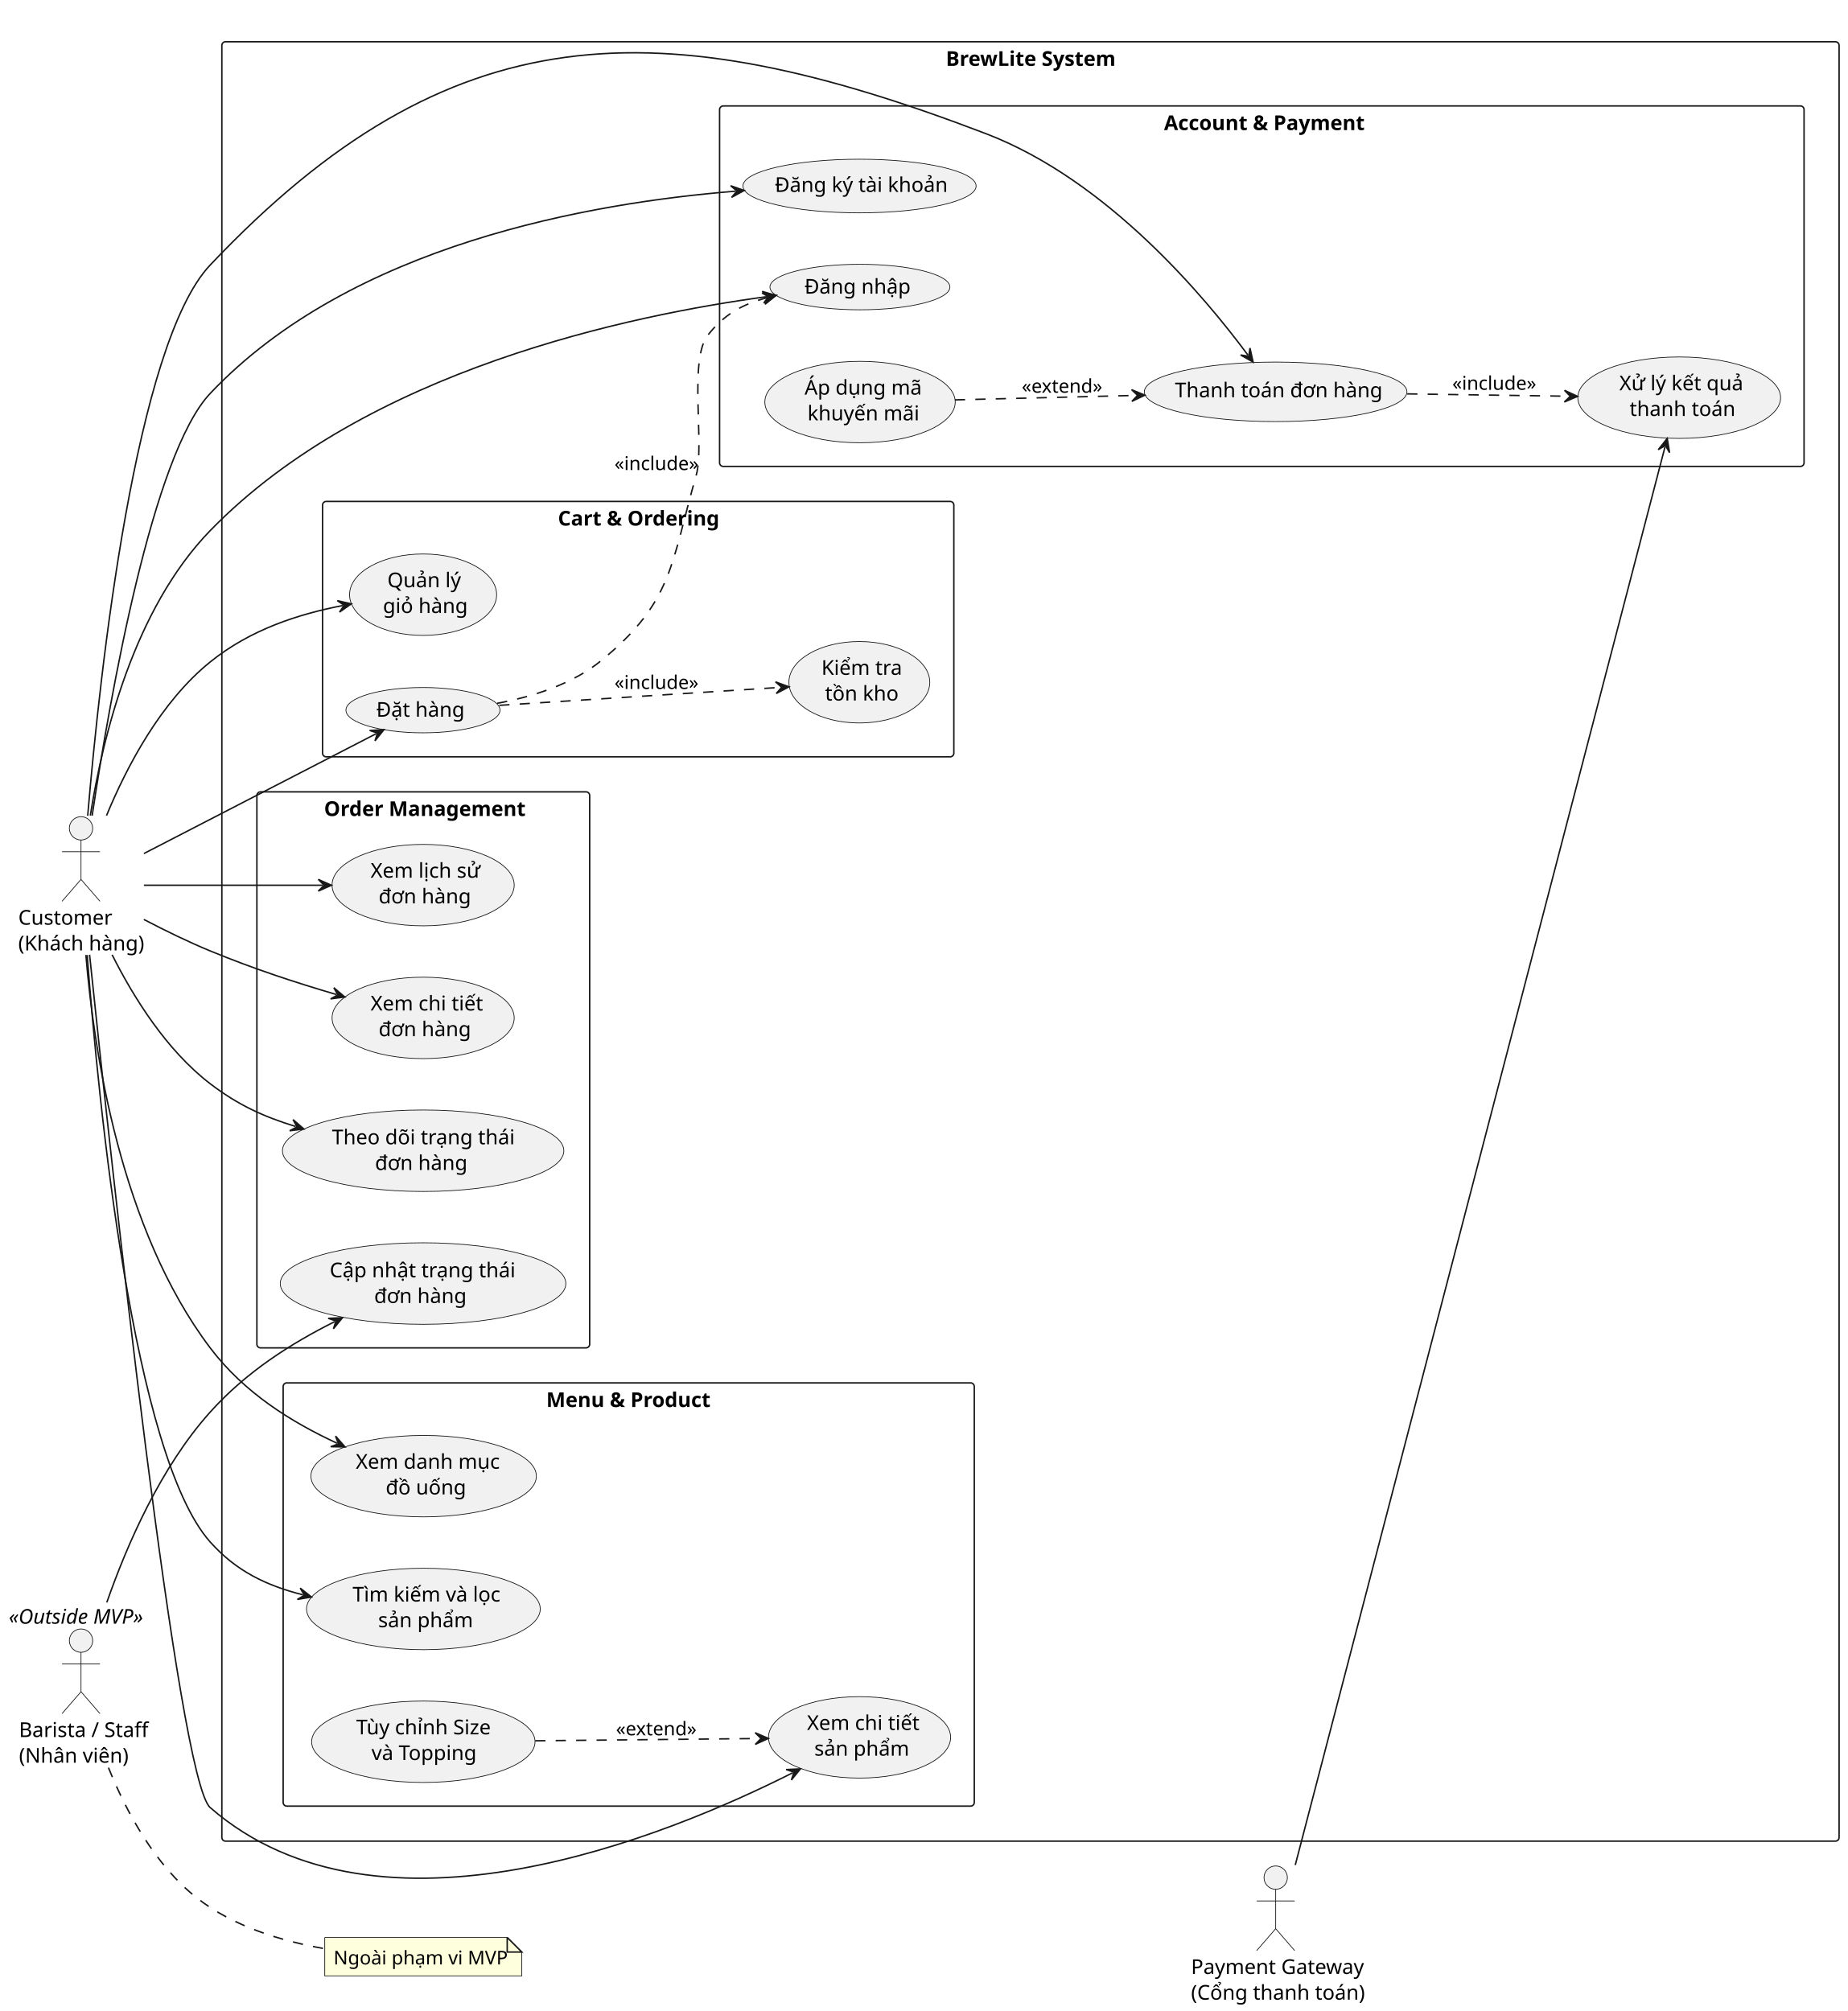
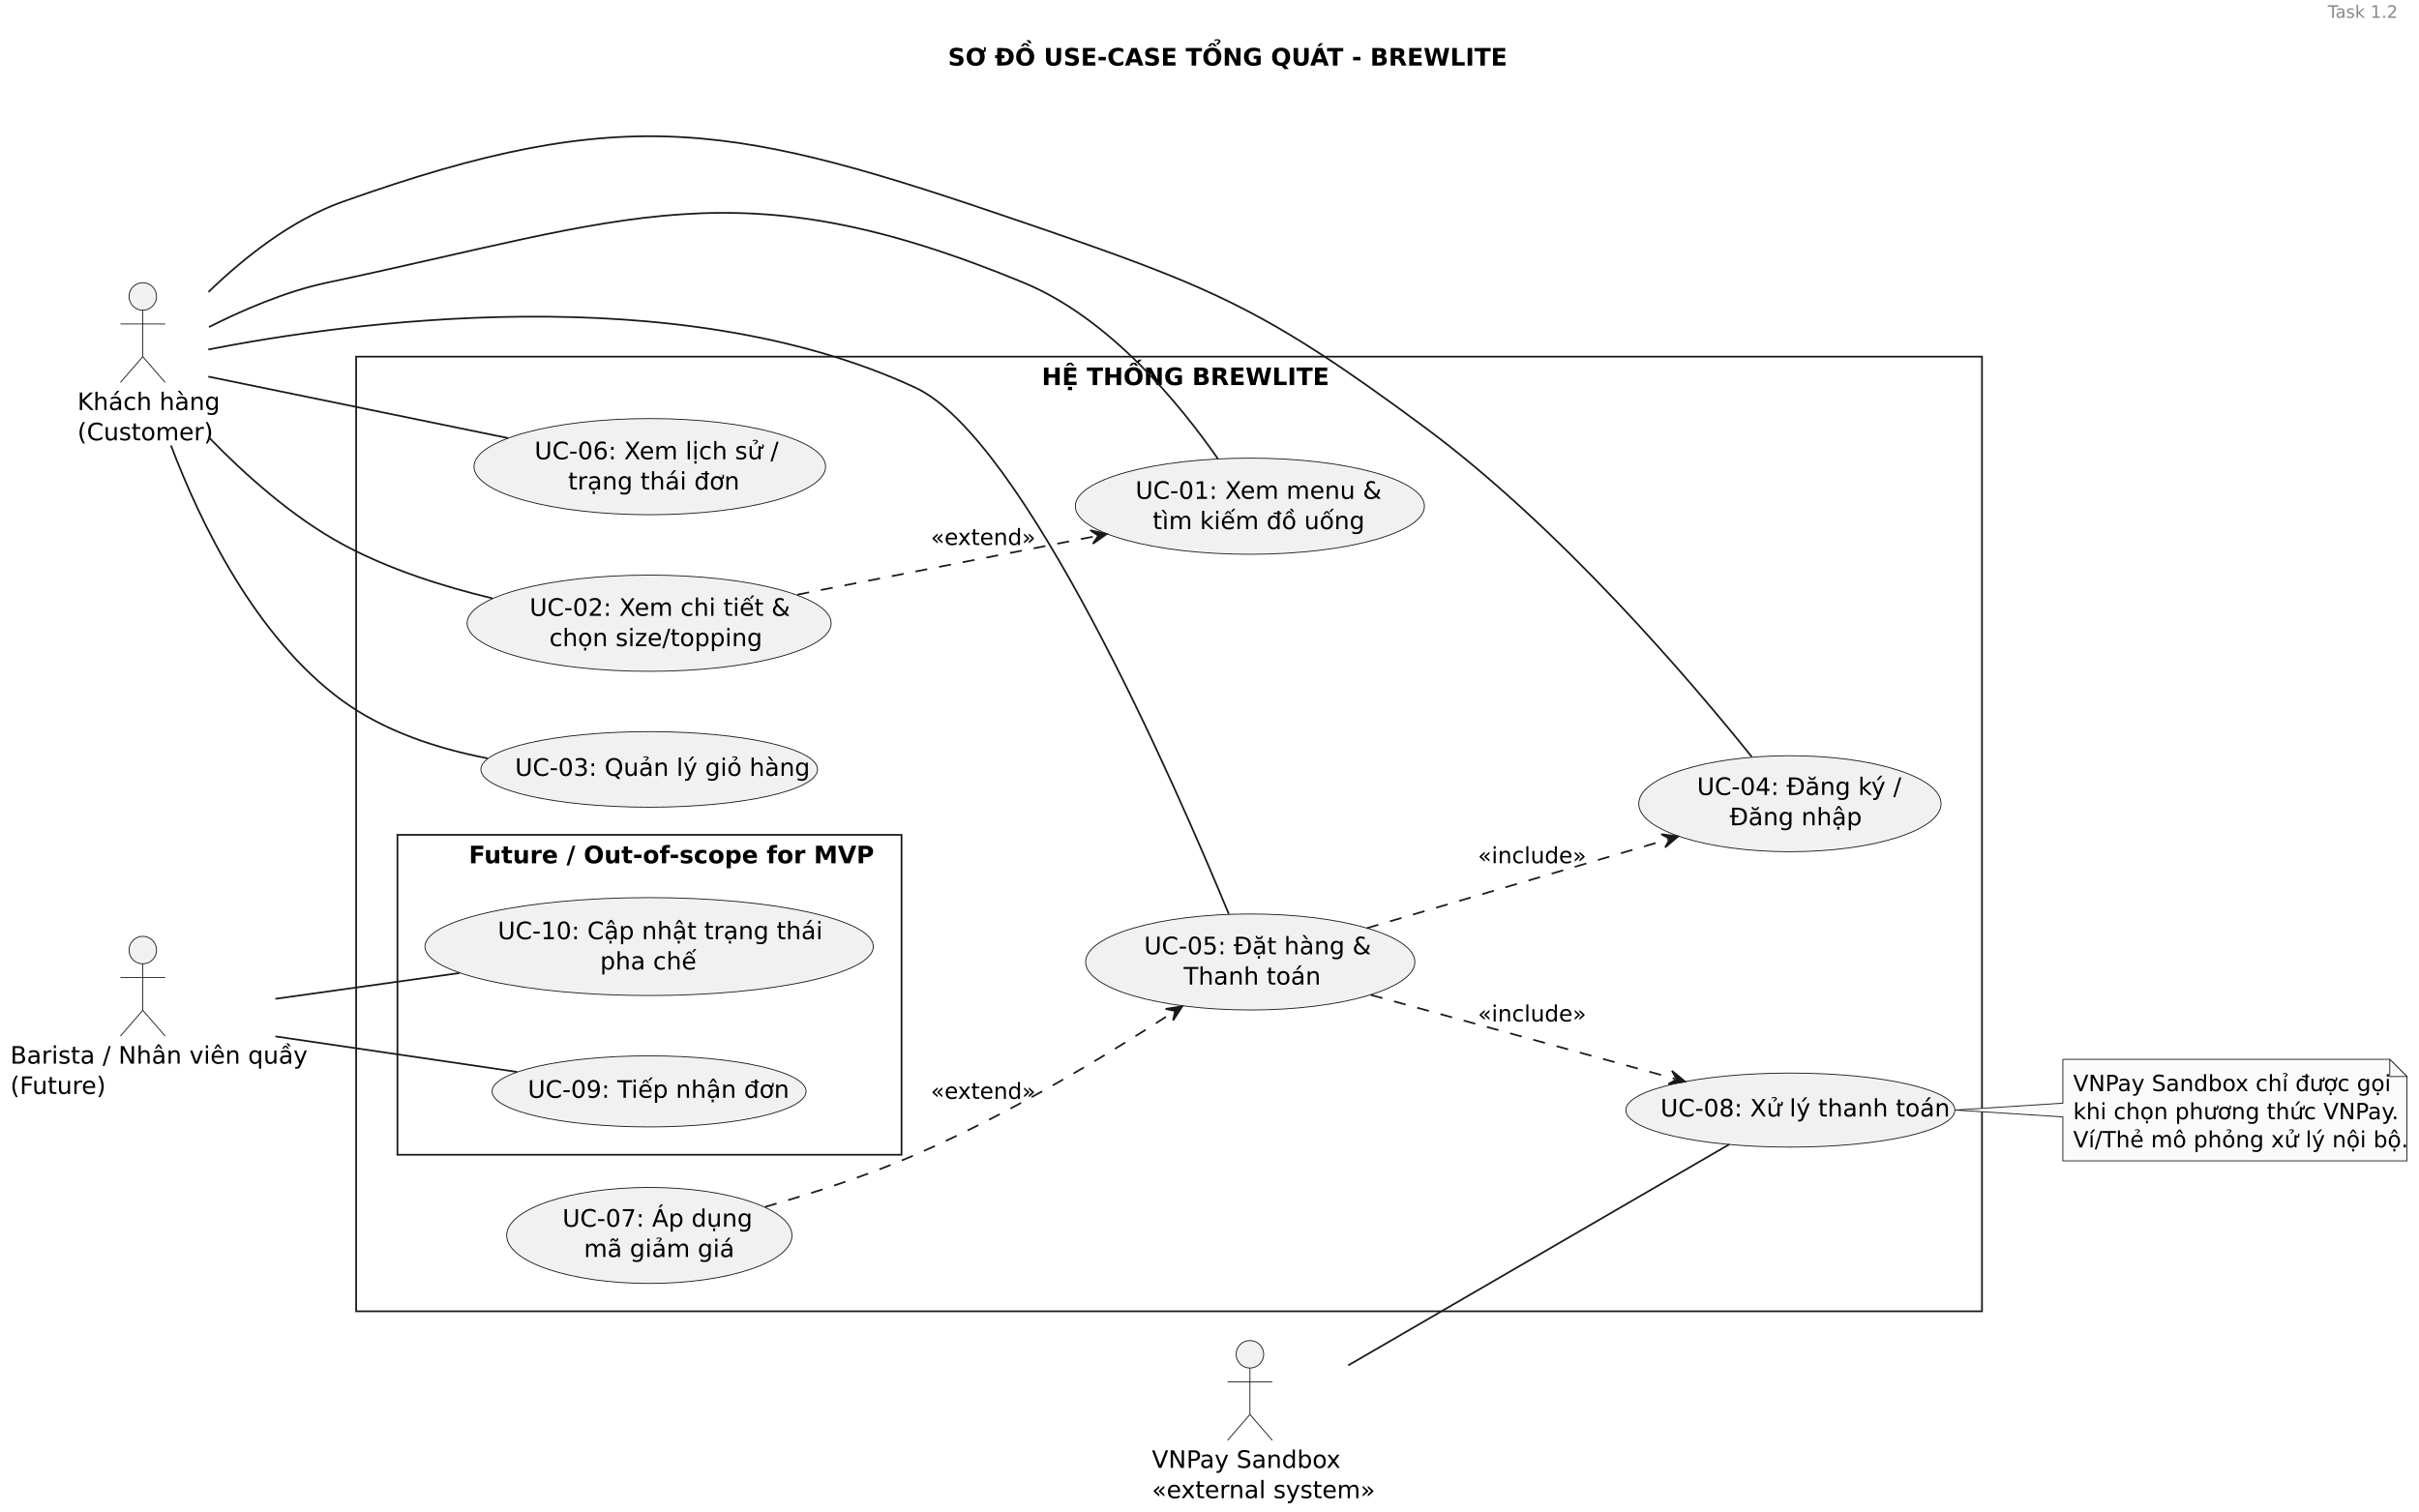
- <svg xmlns="http://www.w3.org/2000/svg" contentStyleType="text/css" height="1378px" preserveAspectRatio="none" style="width:1266px;height:1378px;background:#FFFFFF;" version="1.1" viewBox="0 0 1266 1378" width="1266px" zoomAndPan="magnify">
+ <svg xmlns="http://www.w3.org/2000/svg" contentStyleType="text/css" height="879px" preserveAspectRatio="none" style="width:1406px;height:879px;background:#FFFFFF;" version="1.1" viewBox="0 0 1406 879" width="1406px" zoomAndPan="magnify">
  <defs />
  <g>
-     <g id="cluster_BrewLite System">
-       <rect fill="none" height="1233" rx="2.5" ry="2.5" style="stroke:#181818;stroke-width:1.0;" width="1108" x="152" y="28.6" />
-       <text fill="#000000" font-family="sans-serif" font-size="14" font-weight="bold" lengthAdjust="spacing" textLength="116" x="648" y="45.133">BrewLite System</text>
+     <text fill="#888888" font-family="DejaVu Sans" font-size="10" lengthAdjust="spacing" textLength="39" x="1353" y="10.381">Task 1.2</text>
+     <text fill="#000000" font-family="DejaVu Sans" font-size="14" font-weight="bold" lengthAdjust="spacing" textLength="290" x="551" y="38.111">SƠ ĐỒ USE-CASE TỔNG QUÁT - BREWLITE</text>
+     <g id="cluster_HỆ THỐNG BREWLITE">
+       <rect fill="none" height="555" style="stroke:#181818;stroke-width:1.0;" width="945" x="207" y="207.347" />
+       <text fill="#000000" font-family="DejaVu Sans" font-size="14" font-weight="bold" lengthAdjust="spacing" textLength="148" x="605.5" y="223.881">HỆ THỐNG BREWLITE</text>
    </g>
-     <g id="cluster_Menu &amp; Product">
-       <rect fill="none" height="290" rx="2.5" ry="2.5" style="stroke:#181818;stroke-width:1.0;" width="473.5" x="194" y="947.6" />
-       <text fill="#000000" font-family="sans-serif" font-size="14" font-weight="bold" lengthAdjust="spacing" textLength="113" x="374.25" y="964.133">Menu &amp; Product</text>
-     </g>
-     <g id="cluster_Cart &amp; Ordering">
-       <rect fill="none" height="175" rx="2.5" ry="2.5" style="stroke:#181818;stroke-width:1.0;" width="432.5" x="221" y="343.6" />
-       <text fill="#000000" font-family="sans-serif" font-size="14" font-weight="bold" lengthAdjust="spacing" textLength="110" x="382.25" y="360.133">Cart &amp; Ordering</text>
-     </g>
-     <g id="cluster_Account &amp; Payment">
-       <rect fill="none" height="247" rx="2.5" ry="2.5" style="stroke:#181818;stroke-width:1.0;" width="743" x="493" y="72.6" />
-       <text fill="#000000" font-family="sans-serif" font-size="14" font-weight="bold" lengthAdjust="spacing" textLength="134" x="797.5" y="89.133">Account &amp; Payment</text>
-     </g>
-     <g id="cluster_Order Management">
-       <rect fill="none" height="381" rx="2.5" ry="2.5" style="stroke:#181818;stroke-width:1.0;" width="228" x="176" y="542.6" />
-       <text fill="#000000" font-family="sans-serif" font-size="14" font-weight="bold" lengthAdjust="spacing" textLength="136" x="222" y="559.133">Order Management</text>
+     <g id="cluster_Future / Out-of-scope for MVP">
+       <rect fill="none" height="186" style="stroke:#181818;stroke-width:1.0;" width="293" x="231" y="485.348" />
+       <text fill="#000000" font-family="DejaVu Sans" font-size="14" font-weight="bold" lengthAdjust="spacing" textLength="210" x="272.5" y="501.881">Future / Out-of-scope for MVP</text>
    </g>
    <g id="elem_UC01">
-       <ellipse cx="290.246" cy="1011.503" fill="#F1F1F1" rx="77.246" ry="27.903" style="stroke:#181818;stroke-width:0.5;" />
-       <text fill="#000000" font-family="sans-serif" font-size="14" lengthAdjust="spacing" textLength="93" x="243.746" y="1006.427">Xem danh mục</text>
-       <text fill="#000000" font-family="sans-serif" font-size="14" lengthAdjust="spacing" textLength="52" x="264.246" y="1024.037">đồ uống</text>
+       <ellipse cx="726.461" cy="294.295" fill="#F1F1F1" rx="101.461" ry="27.947" style="stroke:#181818;stroke-width:0.5;" />
+       <text fill="#000000" font-family="DejaVu Sans" font-size="14" lengthAdjust="spacing" textLength="127" x="659.961" y="290.007">UC-01: Xem menu &amp;</text>
+       <text fill="#000000" font-family="DejaVu Sans" font-size="14" lengthAdjust="spacing" textLength="107" x="669.961" y="307.616">tìm kiếm đồ uống</text>
    </g>
    <g id="elem_UC02">
-       <ellipse cx="290.075" cy="1102.503" fill="#F1F1F1" rx="80.075" ry="27.903" style="stroke:#181818;stroke-width:0.5;" />
-       <text fill="#000000" font-family="sans-serif" font-size="14" lengthAdjust="spacing" textLength="97" x="241.575" y="1097.427">Tìm kiếm và lọc</text>
-       <text fill="#000000" font-family="sans-serif" font-size="14" lengthAdjust="spacing" textLength="62" x="259.075" y="1115.037">sản phẩm</text>
+       <ellipse cx="377.298" cy="362.316" fill="#F1F1F1" rx="105.798" ry="27.968" style="stroke:#181818;stroke-width:0.5;" />
+       <text fill="#000000" font-family="DejaVu Sans" font-size="14" lengthAdjust="spacing" textLength="133" x="307.798" y="358.028">UC-02: Xem chi tiết &amp;</text>
+       <text fill="#000000" font-family="DejaVu Sans" font-size="14" lengthAdjust="spacing" textLength="110" x="319.298" y="375.637">chọn size/topping</text>
    </g>
    <g id="elem_UC03">
-       <ellipse cx="588.897" cy="1190.503" fill="#F1F1F1" rx="62.397" ry="27.903" style="stroke:#181818;stroke-width:0.5;" />
-       <text fill="#000000" font-family="sans-serif" font-size="14" lengthAdjust="spacing" textLength="72" x="552.897" y="1185.427">Xem chi tiết</text>
-       <text fill="#000000" font-family="sans-serif" font-size="14" lengthAdjust="spacing" textLength="62" x="557.897" y="1203.037">sản phẩm</text>
+       <ellipse cx="377.337" cy="447.315" fill="#F1F1F1" rx="97.837" ry="21.967" style="stroke:#181818;stroke-width:0.5;" />
+       <text fill="#000000" font-family="DejaVu Sans" font-size="14" lengthAdjust="spacing" textLength="156" x="299.337" y="451.043">UC-03: Quản lý giỏ hàng</text>
    </g>
    <g id="elem_UC04">
-       <ellipse cx="290.039" cy="1193.503" fill="#F1F1F1" rx="76.539" ry="27.903" style="stroke:#181818;stroke-width:0.5;" />
-       <text fill="#000000" font-family="sans-serif" font-size="14" lengthAdjust="spacing" textLength="92" x="244.039" y="1188.427">Tùy chỉnh Size</text>
-       <text fill="#000000" font-family="sans-serif" font-size="14" lengthAdjust="spacing" textLength="71" x="254.539" y="1206.037">và Topping</text>
+       <ellipse cx="1040.353" cy="467.251" fill="#F1F1F1" rx="87.853" ry="27.903" style="stroke:#181818;stroke-width:0.5;" />
+       <text fill="#000000" font-family="DejaVu Sans" font-size="14" lengthAdjust="spacing" textLength="108" x="986.353" y="462.175">UC-04: Đăng ký /</text>
+       <text fill="#000000" font-family="DejaVu Sans" font-size="14" lengthAdjust="spacing" textLength="70" x="1005.353" y="479.784">Đăng nhập</text>
    </g>
    <g id="elem_UC05">
-       <ellipse cx="289.876" cy="407.503" fill="#F1F1F1" rx="50.376" ry="27.903" style="stroke:#181818;stroke-width:0.5;" />
-       <text fill="#000000" font-family="sans-serif" font-size="14" lengthAdjust="spacing" textLength="49" x="265.376" y="402.427">Quản lý</text>
-       <text fill="#000000" font-family="sans-serif" font-size="14" lengthAdjust="spacing" textLength="55" x="262.376" y="420.037">giỏ hàng</text>
+       <ellipse cx="726.684" cy="559.265" fill="#F1F1F1" rx="95.684" ry="27.918" style="stroke:#181818;stroke-width:0.5;" />
+       <text fill="#000000" font-family="DejaVu Sans" font-size="14" lengthAdjust="spacing" textLength="119" x="664.975" y="554.783">UC-05: Đặt hàng &amp;</text>
+       <text fill="#000000" font-family="DejaVu Sans" font-size="14" lengthAdjust="spacing" textLength="73" x="687.975" y="572.392">Thanh toán</text>
    </g>
    <g id="elem_UC06">
-       <ellipse cx="289.781" cy="486.623" fill="#F1F1F1" rx="52.781" ry="15.523" style="stroke:#181818;stroke-width:0.5;" />
-       <text fill="#000000" font-family="sans-serif" font-size="14" lengthAdjust="spacing" textLength="58" x="257.781" y="491.139">Đặt hàng</text>
+       <ellipse cx="377.684" cy="271.298" fill="#F1F1F1" rx="102.184" ry="27.951" style="stroke:#181818;stroke-width:0.5;" />
+       <text fill="#000000" font-family="DejaVu Sans" font-size="14" lengthAdjust="spacing" textLength="128" x="310.684" y="267.01">UC-06: Xem lịch sử /</text>
+       <text fill="#000000" font-family="DejaVu Sans" font-size="14" lengthAdjust="spacing" textLength="89" x="330.184" y="284.62">trạng thái đơn</text>
    </g>
    <g id="elem_UC07">
-       <ellipse cx="588.755" cy="467.503" fill="#F1F1F1" rx="48.255" ry="27.903" style="stroke:#181818;stroke-width:0.5;" />
-       <text fill="#000000" font-family="sans-serif" font-size="14" lengthAdjust="spacing" textLength="52" x="562.755" y="462.427">Kiểm tra</text>
-       <text fill="#000000" font-family="sans-serif" font-size="14" lengthAdjust="spacing" textLength="47" x="565.255" y="480.037">tồn kho</text>
+       <ellipse cx="377.403" cy="718.251" fill="#F1F1F1" rx="82.903" ry="27.903" style="stroke:#181818;stroke-width:0.5;" />
+       <text fill="#000000" font-family="DejaVu Sans" font-size="14" lengthAdjust="spacing" textLength="101" x="326.903" y="713.175">UC-07: Áp dụng</text>
+       <text fill="#000000" font-family="DejaVu Sans" font-size="14" lengthAdjust="spacing" textLength="76" x="339.403" y="730.784">mã giảm giá</text>
    </g>
    <g id="elem_UC08">
-       <ellipse cx="588.879" cy="127.476" fill="#F1F1F1" rx="79.879" ry="18.376" style="stroke:#181818;stroke-width:0.5;" />
-       <text fill="#000000" font-family="sans-serif" font-size="14" lengthAdjust="spacing" textLength="114" x="530.837" y="131.502">Đăng ký tài khoản</text>
+       <ellipse cx="1040.63" cy="645.374" fill="#F1F1F1" rx="95.63" ry="21.526" style="stroke:#181818;stroke-width:0.5;" />
+       <text fill="#000000" font-family="DejaVu Sans" font-size="14" lengthAdjust="spacing" textLength="151" x="965.13" y="649.102">UC-08: Xử lý thanh toán</text>
    </g>
    <g id="elem_UC09">
-       <ellipse cx="589.146" cy="196.694" fill="#F1F1F1" rx="61.646" ry="15.594" style="stroke:#181818;stroke-width:0.5;" />
-       <text fill="#000000" font-family="sans-serif" font-size="14" lengthAdjust="spacing" textLength="70" x="551.146" y="201.211">Đăng nhập</text>
+       <ellipse cx="377.263" cy="634.5" fill="#F1F1F1" rx="91.263" ry="20.653" style="stroke:#181818;stroke-width:0.5;" />
+       <text fill="#000000" font-family="DejaVu Sans" font-size="14" lengthAdjust="spacing" textLength="141" x="306.763" y="638.229">UC-09: Tiếp nhận đơn</text>
    </g>
    <g id="elem_UC10">
-       <ellipse cx="873.966" cy="268.493" fill="#F1F1F1" rx="89.966" ry="20.393" style="stroke:#181818;stroke-width:0.5;" />
-       <text fill="#000000" font-family="sans-serif" font-size="14" lengthAdjust="spacing" textLength="138" x="804.966" y="272.222">Thanh toán đơn hàng</text>
-     </g>
-     <g id="elem_UC11">
-       <ellipse cx="1150.468" cy="272.503" fill="#F1F1F1" rx="69.468" ry="27.903" style="stroke:#181818;stroke-width:0.5;" />
-       <text fill="#000000" font-family="sans-serif" font-size="14" lengthAdjust="spacing" textLength="82" x="1109.468" y="267.427">Xử lý kết quả</text>
-       <text fill="#000000" font-family="sans-serif" font-size="14" lengthAdjust="spacing" textLength="68" x="1116.468" y="285.037">thanh toán</text>
-     </g>
-     <g id="elem_UC16">
-       <ellipse cx="589.225" cy="275.503" fill="#F1F1F1" rx="65.225" ry="27.903" style="stroke:#181818;stroke-width:0.5;" />
-       <text fill="#000000" font-family="sans-serif" font-size="14" lengthAdjust="spacing" textLength="76" x="551.225" y="270.427">Áp dụng mã</text>
-       <text fill="#000000" font-family="sans-serif" font-size="14" lengthAdjust="spacing" textLength="72" x="553.225" y="288.037">khuyến mãi</text>
-     </g>
-     <g id="elem_UC12">
-       <ellipse cx="289.897" cy="606.503" fill="#F1F1F1" rx="62.397" ry="27.903" style="stroke:#181818;stroke-width:0.5;" />
-       <text fill="#000000" font-family="sans-serif" font-size="14" lengthAdjust="spacing" textLength="72" x="253.897" y="601.427">Xem lịch sử</text>
-       <text fill="#000000" font-family="sans-serif" font-size="14" lengthAdjust="spacing" textLength="61" x="259.397" y="619.037">đơn hàng</text>
-     </g>
-     <g id="elem_UC13">
-       <ellipse cx="289.897" cy="697.503" fill="#F1F1F1" rx="62.397" ry="27.903" style="stroke:#181818;stroke-width:0.5;" />
-       <text fill="#000000" font-family="sans-serif" font-size="14" lengthAdjust="spacing" textLength="72" x="253.897" y="692.427">Xem chi tiết</text>
-       <text fill="#000000" font-family="sans-serif" font-size="14" lengthAdjust="spacing" textLength="61" x="259.397" y="710.037">đơn hàng</text>
-     </g>
-     <g id="elem_UC14">
-       <ellipse cx="289.903" cy="788.521" fill="#F1F1F1" rx="96.403" ry="27.921" style="stroke:#181818;stroke-width:0.5;" />
-       <text fill="#000000" font-family="sans-serif" font-size="14" lengthAdjust="spacing" textLength="120" x="227.439" y="784.102">Theo dõi trạng thái</text>
-       <text fill="#000000" font-family="sans-serif" font-size="14" lengthAdjust="spacing" textLength="61" x="256.939" y="801.712">đơn hàng</text>
-     </g>
-     <g id="elem_UC15">
-       <ellipse cx="289.846" cy="879.528" fill="#F1F1F1" rx="97.846" ry="27.928" style="stroke:#181818;stroke-width:0.5;" />
-       <text fill="#000000" font-family="sans-serif" font-size="14" lengthAdjust="spacing" textLength="122" x="225.864" y="875.236">Cập nhật trạng thái</text>
-       <text fill="#000000" font-family="sans-serif" font-size="14" lengthAdjust="spacing" textLength="61" x="256.364" y="892.845">đơn hàng</text>
+       <ellipse cx="377.301" cy="550.308" fill="#F1F1F1" rx="130.302" ry="28.46" style="stroke:#181818;stroke-width:0.5;" />
+       <text fill="#000000" font-family="DejaVu Sans" font-size="14" lengthAdjust="spacing" textLength="170" x="289.301" y="546.02">UC-10: Cập nhật trạng thái</text>
+       <text fill="#000000" font-family="DejaVu Sans" font-size="14" lengthAdjust="spacing" textLength="51" x="348.801" y="563.629">pha chế</text>
    </g>
    <g id="elem_Customer">
-       <ellipse cx="55.5" cy="567.6" fill="#F1F1F1" rx="8" ry="8" style="stroke:#181818;stroke-width:0.5;" />
-       <path d="M55.5,575.6 L55.5,602.6 M42.5,583.6 L68.5,583.6 M55.5,602.6 L42.5,617.6 M55.5,602.6 L68.5,617.6 " fill="none" style="stroke:#181818;stroke-width:0.5;" />
-       <text fill="#000000" font-family="sans-serif" font-size="14" lengthAdjust="spacing" textLength="61" x="12.5" y="633.633">Customer</text>
-       <text fill="#000000" font-family="sans-serif" font-size="14" lengthAdjust="spacing" textLength="86" x="12.5" y="651.243">(Khách hàng)</text>
+       <ellipse cx="83" cy="172.347" fill="#F1F1F1" rx="8" ry="8" style="stroke:#181818;stroke-width:0.5;" />
+       <path d="M83,180.347 L83,207.347 M70,188.347 L96,188.347 M83,207.347 L70,222.347 M83,207.347 L96,222.347 " fill="none" style="stroke:#181818;stroke-width:0.5;" />
+       <text fill="#000000" font-family="DejaVu Sans" font-size="14" lengthAdjust="spacing" textLength="76" x="45" y="238.381">Khách hàng</text>
+       <text fill="#000000" font-family="DejaVu Sans" font-size="14" lengthAdjust="spacing" textLength="71" x="45" y="255.99">(Customer)</text>
    </g>
-     <g id="elem_Staff">
-       <ellipse cx="55.5" cy="1124.209" fill="#F1F1F1" rx="8" ry="8" style="stroke:#181818;stroke-width:0.5;" />
-       <path d="M55.5,1132.209 L55.5,1159.209 M42.5,1140.209 L68.5,1140.209 M55.5,1159.209 L42.5,1174.209 M55.5,1159.209 L68.5,1174.209 " fill="none" style="stroke:#181818;stroke-width:0.5;" />
-       <text fill="#000000" font-family="sans-serif" font-size="14" lengthAdjust="spacing" textLength="85" x="13" y="1190.243">Barista / Staff</text>
-       <text fill="#000000" font-family="sans-serif" font-size="14" lengthAdjust="spacing" textLength="73" x="13" y="1207.852">(Nhân viên)</text>
-       <text fill="#000000" font-family="sans-serif" font-size="14" font-style="italic" lengthAdjust="spacing" textLength="99" x="6" y="1112.633">«Outside MVP»</text>
+     <g id="elem_Barista">
+       <ellipse cx="83" cy="552.347" fill="#F1F1F1" rx="8" ry="8" style="stroke:#181818;stroke-width:0.5;" />
+       <path d="M83,560.347 L83,587.347 M70,568.347 L96,568.347 M83,587.347 L70,602.347 M83,587.347 L96,602.347 " fill="none" style="stroke:#181818;stroke-width:0.5;" />
+       <text fill="#000000" font-family="DejaVu Sans" font-size="14" lengthAdjust="spacing" textLength="154" x="6" y="618.381">Barista / Nhân viên quầy</text>
+       <text fill="#000000" font-family="DejaVu Sans" font-size="14" lengthAdjust="spacing" textLength="52" x="6" y="635.99">(Future)</text>
    </g>
-     <g id="elem_Payment">
-       <ellipse cx="874" cy="1286.6" fill="#F1F1F1" rx="8" ry="8" style="stroke:#181818;stroke-width:0.5;" />
-       <path d="M874,1294.6 L874,1321.6 M861,1302.6 L887,1302.6 M874,1321.6 L861,1336.6 M874,1321.6 L887,1336.6 " fill="none" style="stroke:#181818;stroke-width:0.5;" />
-       <text fill="#000000" font-family="sans-serif" font-size="14" lengthAdjust="spacing" textLength="114" x="816" y="1352.633">Payment Gateway</text>
-       <text fill="#000000" font-family="sans-serif" font-size="14" lengthAdjust="spacing" textLength="116" x="816" y="1370.243">(Cổng thanh toán)</text>
+     <g id="elem_Gateway">
+       <ellipse cx="726.5" cy="787.347" fill="#F1F1F1" rx="8" ry="8" style="stroke:#181818;stroke-width:0.5;" />
+       <path d="M726.5,795.347 L726.5,822.347 M713.5,803.347 L739.5,803.347 M726.5,822.347 L713.5,837.347 M726.5,822.347 L739.5,837.347 " fill="none" style="stroke:#181818;stroke-width:0.5;" />
+       <text fill="#000000" font-family="DejaVu Sans" font-size="14" lengthAdjust="spacing" textLength="101" x="669.5" y="853.381">VNPay Sandbox</text>
+       <text fill="#000000" font-family="DejaVu Sans" font-size="14" lengthAdjust="spacing" textLength="114" x="669.5" y="870.99">«external system»</text>
    </g>
-     <g id="elem_GMN44">
-       <path d="M222.5,1327.6 L222.5,1353.952 L357.5,1353.952 L357.5,1337.6 L347.5,1327.6 L222.5,1327.6 " fill="#FEFFDD" style="stroke:#181818;stroke-width:0.5;" />
-       <path d="M347.5,1327.6 L347.5,1337.6 L357.5,1337.6 L347.5,1327.6 " fill="#FEFFDD" style="stroke:#181818;stroke-width:1.0;" />
-       <text fill="#000000" font-family="sans-serif" font-size="13" lengthAdjust="spacing" textLength="114" x="228.5" y="1346.095">Ngoài phạm vi MVP</text>
+     <g id="elem_GMN30">
+       <path d="M1199,615.847 L1199,641.347 L1136.28,645.347 L1199,649.347 L1199,674.902 A0,0 0 0 0 1199,674.902 L1399,674.902 A0,0 0 0 0 1399,674.902 L1399,625.847 L1389,615.847 L1199,615.847 A0,0 0 0 0 1199,615.847 " fill="#FAFAFA" style="stroke:#181818;stroke-width:0.5;" />
+       <path d="M1389,615.847 L1389,625.847 L1399,625.847 L1389,615.847 " fill="#FAFAFA" style="stroke:#181818;stroke-width:0.5;" />
+       <text fill="#000000" font-family="DejaVu Sans" font-size="13" lengthAdjust="spacing" textLength="174" x="1205" y="634.343">VNPay Sandbox chỉ được gọi</text>
+       <text fill="#000000" font-family="DejaVu Sans" font-size="13" lengthAdjust="spacing" textLength="179" x="1205" y="650.694">khi chọn phương thức VNPay.</text>
+       <text fill="#000000" font-family="DejaVu Sans" font-size="13" lengthAdjust="spacing" textLength="175" x="1205" y="667.046">Ví/Thẻ mô phỏng xử lý nội bộ.</text>
    </g>
    <g id="link_Customer_UC01">
-       <path d="M58.85,654.38 C64.35,720.94 82.71,842.53 144,923.6 C167.44,954.61 199.818,974.503 230.958,988.963 " fill="none" id="Customer-to-UC01" style="stroke:#181818;stroke-width:1.0;" />
-       <polygon fill="#181818" points="236.4,991.49,229.922,984.072,231.865,989.384,226.553,991.327,236.4,991.49" style="stroke:#181818;stroke-width:1.0;" />
+       <path d="M121.46,190.127 C141.19,180.167 166.17,169.398 190,164.347 C366.1,127.058 428.64,95.627 595,164.347 C644.95,184.977 685.82,235.028 707.84,266.658 " fill="none" id="Customer-UC01" style="stroke:#181818;stroke-width:1.0;" />
    </g>
    <g id="link_Customer_UC02">
-       <path d="M59.72,654.41 C67.61,757.75 91.25,997.4 144,1056.6 C161.74,1076.52 182.245,1086.401 207.605,1092.851 " fill="none" id="Customer-to-UC02" style="stroke:#181818;stroke-width:1.0;" />
-       <polygon fill="#181818" points="213.42,1094.33,205.684,1088.235,208.574,1093.098,203.712,1095.988,213.42,1094.33" style="stroke:#181818;stroke-width:1.0;" />
+       <path d="M121.2,254.088 C142.08,275.637 169.77,300.498 199,316.348 C225.73,330.837 257.21,340.918 286.19,347.858 " fill="none" id="Customer-UC02" style="stroke:#181818;stroke-width:1.0;" />
    </g>
    <g id="link_Customer_UC03">
-       <path d="M61.38,654.23 C76.33,798.06 121.85,1219.31 144,1238.6 C260.05,1339.69 457.723,1257.853 543.073,1214.783 " fill="none" id="Customer-to-UC03" style="stroke:#181818;stroke-width:1.0;" />
-       <polygon fill="#181818" points="548.43,1212.08,538.593,1212.564,543.966,1214.333,542.197,1219.706,548.43,1212.08" style="stroke:#181818;stroke-width:1.0;" />
+       <path d="M99.36,258.928 C116.45,304.118 148.51,370.457 199,407.348 C223.36,425.147 254.25,435.228 283.4,440.877 " fill="none" id="Customer-UC03" style="stroke:#181818;stroke-width:1.0;" />
+     </g>
+     <g id="link_Customer_UC04">
+       <path d="M121.18,169.738 C141.86,149.757 169.37,127.918 199,117.347 C364.85,58.188 428.43,72.257 595,129.347 C705,167.048 734.56,179.137 828,248.347 C906.79,306.707 982.45,395.478 1018.14,439.947 " fill="none" id="Customer-UC04" style="stroke:#181818;stroke-width:1.0;" />
    </g>
    <g id="link_Customer_UC05">
-       <path d="M72.99,558.84 C86.97,524.99 110.19,480.9 144,453.6 C171.64,431.29 204.371,420.871 234.802,414.921 " fill="none" id="Customer-to-UC05" style="stroke:#181818;stroke-width:1.0;" />
-       <polygon fill="#181818" points="240.69,413.77,231.09,411.571,235.783,414.729,232.625,419.423,240.69,413.77" style="stroke:#181818;stroke-width:1.0;" />
+       <path d="M121.05,203.188 C200.67,187.588 392.24,160.498 532,225.347 C595.14,254.648 683.24,456.358 714.2,531.347 " fill="none" id="Customer-UC05" style="stroke:#181818;stroke-width:1.0;" />
    </g>
    <g id="link_Customer_UC06">
-       <path d="M98.6,584.87 C146.5,560.15 217.879,523.313 257.739,502.733 " fill="none" id="Customer-to-UC06" style="stroke:#181818;stroke-width:1.0;" />
-       <polygon fill="#181818" points="263.07,499.98,253.238,500.555,258.627,502.274,256.908,507.663,263.07,499.98" style="stroke:#181818;stroke-width:1.0;" />
+       <path d="M121.05,218.947 C164.63,227.887 238.27,242.988 295.32,254.697 " fill="none" id="Customer-UC06" style="stroke:#181818;stroke-width:1.0;" />
    </g>
-     <g id="link_Customer_UC08">
-       <path d="M63.13,558.94 C75.53,476.31 104.59,311.26 144,269.6 C240.63,167.45 404.639,139.034 503.899,131.004 " fill="none" id="Customer-to-UC08" style="stroke:#181818;stroke-width:1.0;" />
-       <polygon fill="#181818" points="509.88,130.52,500.587,127.259,504.896,130.923,501.232,135.233,509.88,130.52" style="stroke:#181818;stroke-width:1.0;" />
+     <g id="link_UC02_UC01">
+       <path d="M463.39,345.717 C518.16,334.978 583.152,322.241 637.392,311.611 " fill="none" id="UC02-to-UC01" style="stroke:#181818;stroke-width:1.0;stroke-dasharray:7.0,7.0;" />
+       <polygon fill="#181818" points="643.28,310.457,633.679,308.263,638.373,311.419,635.217,316.114,643.28,310.457" style="stroke:#181818;stroke-width:1.0;" />
+       <text fill="#000000" font-family="DejaVu Sans" font-size="13" lengthAdjust="spacing" textLength="53" x="541" y="316.843">«extend»</text>
    </g>
-     <g id="link_Customer_UC09">
-       <path d="M61.88,558.87 C70.35,504.87 91.66,417.47 144,363.6 C251.18,253.29 432.314,215.854 525.694,203.234 " fill="none" id="Customer-to-UC09" style="stroke:#181818;stroke-width:1.0;" />
-       <polygon fill="#181818" points="531.64,202.43,522.185,199.671,526.685,203.1,523.257,207.599,531.64,202.43" style="stroke:#181818;stroke-width:1.0;" />
+     <g id="link_UC05_UC04">
+       <path d="M794.43,539.607 C847.97,523.827 916.795,503.524 969.595,487.964 " fill="none" id="UC05-to-UC04" style="stroke:#181818;stroke-width:1.0;stroke-dasharray:7.0,7.0;" />
+       <polygon fill="#181818" points="975.35,486.267,965.586,484.975,970.554,487.681,967.848,492.649,975.35,486.267" style="stroke:#181818;stroke-width:1.0;" />
+       <text fill="#000000" font-family="DejaVu Sans" font-size="13" lengthAdjust="spacing" textLength="55" x="859" y="501.843">«include»</text>
    </g>
-     <g id="link_Customer_UC10">
-       <path d="M60.08,559 C68.49,459.81 92.8,235.7 144,181.6 C308.69,7.59 451.73,6 675.5,91.6 C758.93,123.51 825.756,203.891 854.966,243.28 " fill="none" id="Customer-to-UC10" style="stroke:#181818;stroke-width:1.0;" />
-       <polygon fill="#181818" points="858.54,248.1,856.392,238.488,855.562,244.084,849.966,243.253,858.54,248.1" style="stroke:#181818;stroke-width:1.0;" />
+     <g id="link_UC05_UC08">
+       <path d="M796.74,578.438 C851.5,593.528 921.375,612.794 973.615,627.184 " fill="none" id="UC05-to-UC08" style="stroke:#181818;stroke-width:1.0;stroke-dasharray:7.0,7.0;" />
+       <polygon fill="#181818" points="979.4,628.778,971.785,622.531,974.58,627.45,969.661,630.244,979.4,628.778" style="stroke:#181818;stroke-width:1.0;" />
+       <text fill="#000000" font-family="DejaVu Sans" font-size="13" lengthAdjust="spacing" textLength="55" x="859" y="593.843">«include»</text>
    </g>
-     <g id="link_Customer_UC12">
-       <path d="M98.6,606.6 C134.46,606.6 180.47,606.6 221.07,606.6 " fill="none" id="Customer-to-UC12" style="stroke:#181818;stroke-width:1.0;" />
-       <polygon fill="#181818" points="227.07,606.6,218.07,602.6,222.07,606.6,218.07,610.6,227.07,606.6" style="stroke:#181818;stroke-width:1.0;" />
+     <g id="link_UC07_UC05">
+       <path d="M444.66,701.658 C472.19,693.808 504.15,683.477 532,671.347 C588.4,646.778 644.105,612.961 682.185,588.281 " fill="none" id="UC07-to-UC05" style="stroke:#181818;stroke-width:1.0;stroke-dasharray:7.0,7.0;" />
+       <polygon fill="#181818" points="687.22,585.018,677.492,586.556,683.024,587.737,681.843,593.269,687.22,585.018" style="stroke:#181818;stroke-width:1.0;" />
+       <text fill="#000000" font-family="DejaVu Sans" font-size="13" lengthAdjust="spacing" textLength="53" x="541" y="638.843">«extend»</text>
    </g>
-     <g id="link_Customer_UC13">
-       <path d="M98.55,630.04 C112.74,637.46 128.84,645.35 144,651.6 C173.91,663.93 202.643,673.308 230.474,681.488 " fill="none" id="Customer-to-UC13" style="stroke:#181818;stroke-width:1.0;" />
-       <polygon fill="#181818" points="236.23,683.18,228.723,676.804,231.433,681.77,226.467,684.48,236.23,683.18" style="stroke:#181818;stroke-width:1.0;" />
+     <g id="link_Gateway_UC08">
+       <path d="M783.64,793.778 C848.03,756.428 951.57,696.357 1005.05,665.327 " fill="none" id="Gateway-UC08" style="stroke:#181818;stroke-width:1.0;" />
    </g>
-     <g id="link_Customer_UC14">
-       <path d="M76.82,654.25 C91.55,683.55 114.12,719.74 144,742.6 C162.67,756.88 180.144,765.041 202.484,771.891 " fill="none" id="Customer-to-UC14" style="stroke:#181818;stroke-width:1.0;" />
-       <polygon fill="#181818" points="208.22,773.65,200.788,767.187,203.44,772.184,198.443,774.836,208.22,773.65" style="stroke:#181818;stroke-width:1.0;" />
+     <g id="link_Barista_UC09">
+       <path d="M160.09,602.538 C203.34,608.888 257.31,616.827 300.54,623.178 " fill="none" id="Barista-UC09" style="stroke:#181818;stroke-width:1.0;" />
    </g>
-     <g id="link_UC04_UC03">
-       <path d="M366.71,1192.84 C416.21,1192.34 474.04,1191.751 520.42,1191.281 " fill="none" id="UC04-to-UC03" style="stroke:#181818;stroke-width:1.0;stroke-dasharray:7.0,7.0;" />
-       <polygon fill="#181818" points="526.42,1191.22,517.38,1187.311,521.42,1191.271,517.461,1195.311,526.42,1191.22" style="stroke:#181818;stroke-width:1.0;" />
-       <text fill="#000000" font-family="sans-serif" font-size="13" lengthAdjust="spacing" textLength="53" x="422" y="1189.095">«extend»</text>
-     </g>
-     <g id="link_UC06_UC07">
-       <path d="M342.06,483.33 C397.78,479.77 480.302,474.493 534.562,471.023 " fill="none" id="UC06-to-UC07" style="stroke:#181818;stroke-width:1.0;stroke-dasharray:7.0,7.0;" />
-       <polygon fill="#181818" points="540.55,470.64,531.313,467.223,535.56,470.959,531.824,475.206,540.55,470.64" style="stroke:#181818;stroke-width:1.0;" />
-       <text fill="#000000" font-family="sans-serif" font-size="13" lengthAdjust="spacing" textLength="55" x="421" y="472.095">«include»</text>
-     </g>
-     <g id="link_UC06_UC09">
-       <path d="M340.61,481.94 C364.35,477.55 391.9,469.05 412,452.6 C461.07,412.44 459.59,386.57 477,325.6 C482.88,305.02 471.67,246.35 485,229.6 C496.46,215.2 508.429,208.524 526.019,203.874 " fill="none" id="UC06-to-UC09" style="stroke:#181818;stroke-width:1.0;stroke-dasharray:7.0,7.0;" />
-       <polygon fill="#181818" points="531.82,202.34,522.097,200.773,526.986,203.618,524.141,208.507,531.82,202.34" style="stroke:#181818;stroke-width:1.0;" />
-       <text fill="#000000" font-family="sans-serif" font-size="13" lengthAdjust="spacing" textLength="55" x="421" y="322.095">«include»</text>
-     </g>
-     <g id="link_UC10_UC11">
-       <path d="M964.12,269.9 C1002.01,270.45 1039.491,270.992 1074.821,271.512 " fill="none" id="UC10-to-UC11" style="stroke:#181818;stroke-width:1.0;stroke-dasharray:7.0,7.0;" />
-       <polygon fill="#181818" points="1080.82,271.6,1071.88,267.468,1075.821,271.526,1071.762,275.467,1080.82,271.6" style="stroke:#181818;stroke-width:1.0;" />
-       <text fill="#000000" font-family="sans-serif" font-size="13" lengthAdjust="spacing" textLength="55" x="995" y="267.095">«include»</text>
-     </g>
-     <g id="link_UC16_UC10">
-       <path d="M654.22,274.01 C692.7,273.06 736.192,271.989 778.372,270.939 " fill="none" id="UC16-to-UC10" style="stroke:#181818;stroke-width:1.0;stroke-dasharray:7.0,7.0;" />
-       <polygon fill="#181818" points="784.37,270.79,775.273,267.015,779.371,270.914,775.472,275.013,784.37,270.79" style="stroke:#181818;stroke-width:1.0;" />
-       <text fill="#000000" font-family="sans-serif" font-size="13" lengthAdjust="spacing" textLength="53" x="700" y="269.095">«extend»</text>
-     </g>
-     <g id="link_Payment_UC11">
-       <path d="M887.42,1277.96 C935.01,1095.39 1103.476,449.146 1140.736,306.226 " fill="none" id="Payment-to-UC11" style="stroke:#181818;stroke-width:1.0;" />
-       <polygon fill="#181818" points="1142.25,300.42,1136.109,308.12,1140.989,305.258,1143.85,310.138,1142.25,300.42" style="stroke:#181818;stroke-width:1.0;" />
-     </g>
-     <g id="link_Staff_UC15">
-       <path d="M73.17,1098.06 C87.13,1058.12 110.24,1005.21 144,967.6 C168.98,939.77 199.498,920.582 229.318,905.612 " fill="none" id="Staff-to-UC15" style="stroke:#181818;stroke-width:1.0;" />
-       <polygon fill="#181818" points="234.68,902.92,224.842,903.383,230.212,905.163,228.431,910.533,234.68,902.92" style="stroke:#181818;stroke-width:1.0;" />
-     </g>
-     <g id="link_Staff_GMN44">
-       <path d="M74.31,1211.26 C86.71,1241.92 106.26,1278.02 135,1300.6 C159.76,1320.05 193.01,1330.11 222.28,1335.29 " fill="none" id="Staff-GMN44" style="stroke:#181818;stroke-width:1.0;stroke-dasharray:7.0,7.0;" />
+     <g id="link_Barista_UC10">
+       <path d="M160.09,580.678 C192.76,576.107 231.55,570.668 267.2,565.668 " fill="none" id="Barista-UC10" style="stroke:#181818;stroke-width:1.0;" />
    </g>
  </g>
</svg>
